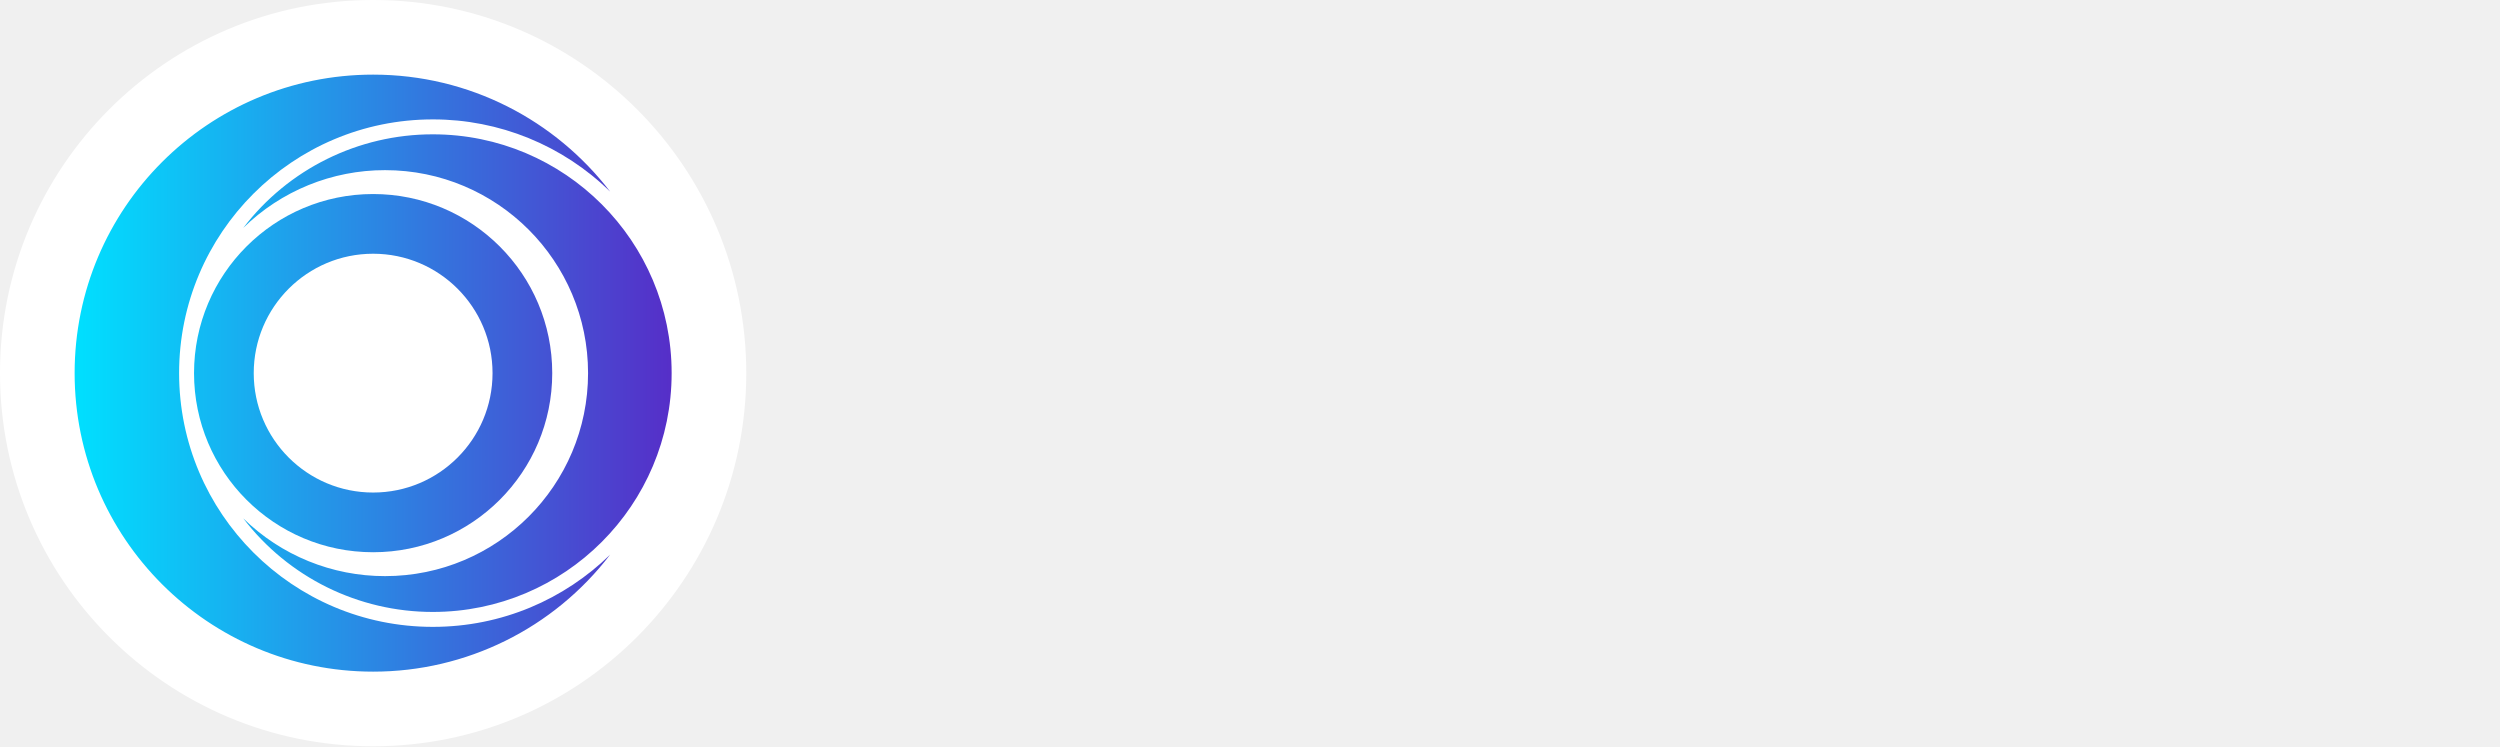
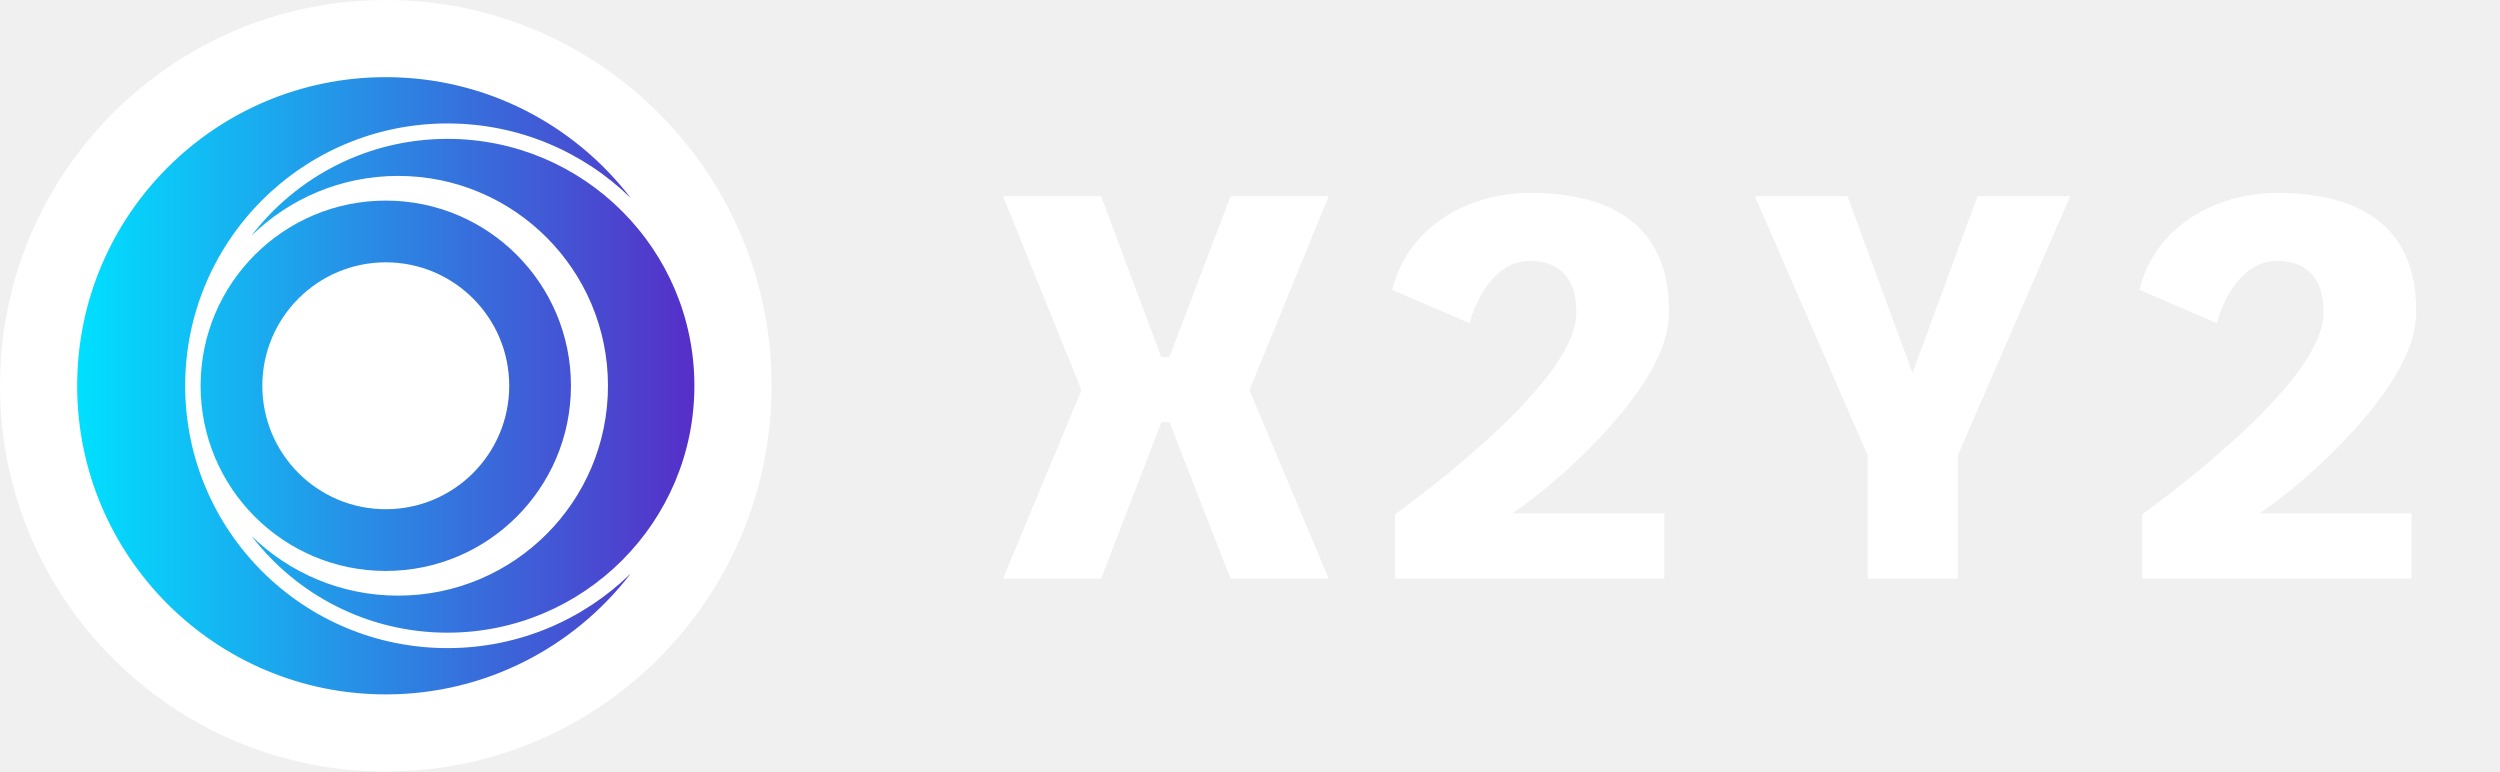
- <svg xmlns="http://www.w3.org/2000/svg" viewBox="0 0 134 40" fill="none" class="h-8 w-auto inline-block text-gray-900">
-   <path d="m52 30 4.065-9.773L52 10.17h5.085l3.116 8.343h.425L63.8 10.17h5.085l-4.108 10.057L68.884 30h-5.085l-3.173-8.116h-.41L57.084 30H52ZM72.318 30v-3.329a87.36 87.36 0 0 0 1.133-.85c.472-.358 1.001-.774 1.587-1.246a59.162 59.162 0 0 0 1.798-1.544 30.848 30.848 0 0 0 1.8-1.714 23.69 23.69 0 0 0 1.572-1.784 9.837 9.837 0 0 0 1.104-1.743c.274-.566.411-1.095.411-1.586 0-.472-.057-.878-.17-1.218a1.977 1.977 0 0 0-.496-.822 1.903 1.903 0 0 0-.75-.481 2.784 2.784 0 0 0-.963-.156c-.567 0-1.068.17-1.502.51-.425.34-.779.76-1.062 1.26a5.666 5.666 0 0 0-.581 1.46l-4.023-1.729a5.997 5.997 0 0 1 1.43-2.69 6.888 6.888 0 0 1 2.536-1.729A8.47 8.47 0 0 1 79.358 10c1.02 0 1.964.109 2.832.326.87.207 1.625.552 2.267 1.034.651.472 1.157 1.1 1.515 1.884.369.783.553 1.756.553 2.918 0 .717-.17 1.458-.51 2.223-.34.756-.789 1.506-1.346 2.252a22.208 22.208 0 0 1-1.784 2.11 33.116 33.116 0 0 1-1.87 1.814c-.614.538-1.157.987-1.63 1.346-.462.349-.788.585-.976.708h7.875V30H72.318ZM96.829 30v-6.388l-5.85-13.442h4.801l3.371 9.164 3.372-9.164h4.801l-5.821 13.442V30h-4.674ZM111.056 30v-3.329c.283-.207.661-.49 1.133-.85a70.178 70.178 0 0 0 1.586-1.246 58.8 58.8 0 0 0 1.799-1.544 30.599 30.599 0 0 0 1.799-1.714c.586-.604 1.11-1.199 1.572-1.784a9.833 9.833 0 0 0 1.105-1.743c.274-.566.411-1.095.411-1.586 0-.472-.057-.878-.17-1.218a1.976 1.976 0 0 0-.496-.822 1.908 1.908 0 0 0-.75-.481 2.791 2.791 0 0 0-.964-.156c-.566 0-1.067.17-1.501.51-.425.34-.779.76-1.062 1.26a5.65 5.65 0 0 0-.581 1.46l-4.023-1.729a5.996 5.996 0 0 1 1.431-2.69 6.892 6.892 0 0 1 2.535-1.729 8.472 8.472 0 0 1 3.216-.609c1.019 0 1.964.109 2.832.326.869.207 1.625.552 2.267 1.034.651.472 1.156 1.1 1.515 1.884.369.783.553 1.756.553 2.918 0 .717-.17 1.458-.51 2.223-.34.756-.789 1.506-1.346 2.252a22.138 22.138 0 0 1-1.785 2.11 32.844 32.844 0 0 1-1.869 1.814c-.614.538-1.157.987-1.629 1.346-.463.349-.789.585-.977.708h7.875V30h-13.966Z">
-     </path>
-   <path d="M40 20C40 8.954 31.046 0 20 0S0 8.954 0 20s8.954 20 20 20 20-8.954 20-20Z" fill="#fff" />
-   <path d="M32.704 10.272A13.556 13.556 0 0 0 23.2 6.4C15.689 6.4 9.6 12.489 9.6 20c0 7.511 6.089 13.6 13.6 13.6 3.699 0 7.052-1.476 9.504-3.872A15.974 15.974 0 0 1 20 36c-8.837 0-16-7.163-16-16S11.163 4 20 4c5.177 0 9.78 2.459 12.704 6.272Z" fill="url(#Logo_svg__a)" />
-   <path d="M13.037 27.782a10.845 10.845 0 0 0 7.603 3.098c6.009 0 10.88-4.871 10.88-10.88S26.649 9.12 20.64 9.12a10.845 10.845 0 0 0-7.603 3.098A12.78 12.78 0 0 1 23.2 7.2C30.27 7.2 36 12.93 36 20s-5.73 12.8-12.8 12.8a12.78 12.78 0 0 1-10.163-5.018Z" fill="url(#Logo_svg__b)" />
-   <path fill-rule="evenodd" clip-rule="evenodd" d="M29.6 20a9.6 9.6 0 1 1-19.2 0 9.6 9.6 0 0 1 19.2 0Zm-3.2 0a6.4 6.4 0 1 1-12.8 0 6.4 6.4 0 0 1 12.8 0Z" fill="url(#Logo_svg__c)" />
+ <svg xmlns="http://www.w3.org/2000/svg" width="1659" height="512" viewBox="0 0 1659 512" fill="none">
+   <path d="M665.6 384L717.634 258.901L665.6 130.176H730.688L770.574 236.963H776.014L816.625 130.176H881.713L829.135 258.901L881.713 384H816.625L776.014 280.113H770.756L730.688 384H665.6Z" fill="white" />
+   <path d="M925.67 384V341.394C929.296 338.735 934.131 335.109 940.174 330.515C946.218 325.922 952.986 320.604 960.48 314.561C967.974 308.397 975.649 301.809 983.506 294.799C991.483 287.788 999.158 280.476 1006.53 272.861C1014.02 265.126 1020.73 257.511 1026.66 250.017C1032.58 242.402 1037.29 234.969 1040.8 227.717C1044.3 220.465 1046.06 213.696 1046.06 207.411C1046.06 201.367 1045.33 196.17 1043.88 191.819C1042.43 187.467 1040.31 183.962 1037.53 181.303C1034.87 178.523 1031.67 176.468 1027.92 175.139C1024.3 173.809 1020.19 173.144 1015.6 173.144C1008.34 173.144 1001.94 175.32 996.378 179.671C990.939 184.023 986.406 189.401 982.78 195.807C979.275 202.092 976.797 208.317 975.347 214.482L923.857 192.363C927.12 179.067 933.224 167.584 942.168 157.915C951.113 148.245 961.93 140.872 974.622 135.796C987.434 130.599 1001.15 128 1015.78 128C1028.83 128 1040.92 129.39 1052.04 132.17C1063.16 134.829 1072.83 139.241 1081.05 145.405C1089.39 151.448 1095.85 159.486 1100.45 169.518C1105.16 179.55 1107.52 192 1107.52 206.867C1107.52 216.053 1105.34 225.541 1100.99 235.331C1096.64 245.001 1090.9 254.61 1083.77 264.159C1076.76 273.586 1069.14 282.591 1060.92 291.173C1052.82 299.634 1044.85 307.369 1036.99 314.38C1029.13 321.269 1022.18 327.01 1016.14 331.603C1010.22 336.075 1006.05 339.097 1003.63 340.668H1104.43V384H925.67Z" fill="white" />
+   <path d="M1239.41 384V302.232L1164.53 130.176H1225.99L1269.14 247.479L1312.29 130.176H1373.75L1299.24 302.232V384H1239.41Z" fill="white" />
+   <path d="M1421.51 384V341.394C1425.14 338.735 1429.98 335.109 1436.02 330.515C1442.06 325.922 1448.83 320.604 1456.33 314.561C1463.82 308.397 1471.49 301.809 1479.35 294.799C1487.33 287.788 1495 280.476 1502.38 272.861C1509.87 265.126 1516.58 257.511 1522.5 250.017C1528.42 242.402 1533.14 234.969 1536.64 227.717C1540.15 220.465 1541.9 213.696 1541.9 207.411C1541.9 201.367 1541.17 196.17 1539.72 191.819C1538.27 187.467 1536.16 183.962 1533.38 181.303C1530.72 178.523 1527.52 176.468 1523.77 175.139C1520.14 173.809 1516.03 173.144 1511.44 173.144C1504.19 173.144 1497.78 175.32 1492.22 179.671C1486.78 184.023 1482.25 189.401 1478.63 195.807C1475.12 202.092 1472.64 208.317 1471.19 214.482L1419.7 192.363C1422.97 179.067 1429.07 167.584 1438.01 157.915C1446.96 148.245 1457.78 140.872 1470.47 135.796C1483.28 130.599 1497 128 1511.62 128C1524.68 128 1536.76 129.39 1547.88 132.17C1559 134.829 1568.67 139.241 1576.89 145.405C1585.23 151.448 1591.7 159.486 1596.29 169.518C1601.01 179.55 1603.36 192 1603.36 206.867C1603.36 216.053 1601.19 225.541 1596.84 235.331C1592.48 245.001 1586.74 254.61 1579.61 264.159C1572.6 273.586 1564.99 282.591 1556.77 291.173C1548.67 299.634 1540.69 307.369 1532.84 314.38C1524.98 321.269 1518.03 327.01 1511.99 331.603C1506.06 336.075 1501.89 339.097 1499.48 340.668H1600.28V384H1421.51Z" fill="white" />
+   <g clip-path="url(#clip0_1091_63)">
+     <path d="M512 256C512 114.615 397.385 0 256 0C114.615 0 0 114.615 0 256C0 397.385 114.615 512 256 512C397.385 512 512 397.385 512 256Z" fill="white" />
+     <path d="M418.612 131.483C387.231 100.818 344.302 81.92 296.96 81.92C200.818 81.92 122.88 159.858 122.88 256C122.88 352.142 200.818 430.08 296.96 430.08C344.302 430.08 387.231 411.182 418.612 380.517C381.179 429.329 322.264 460.8 256 460.8C142.892 460.8 51.2 369.108 51.2 256C51.2 142.892 142.892 51.2 256 51.2C322.264 51.2 381.179 82.671 418.612 131.483Z" fill="url(#paint0_linear_1091_63)" />
+     <path d="M166.87 355.615C191.976 380.146 226.318 395.264 264.192 395.264C341.106 395.264 403.456 332.914 403.456 256C403.456 179.086 341.106 116.736 264.192 116.736C226.318 116.736 191.976 131.854 166.87 156.385C196.817 117.337 243.948 92.16 296.96 92.16C387.446 92.16 460.8 165.514 460.8 256C460.8 346.486 387.446 419.84 296.96 419.84C243.948 419.84 196.817 394.662 166.87 355.615Z" fill="url(#paint1_linear_1091_63)" />
+     <path fill-rule="evenodd" clip-rule="evenodd" d="M378.88 256C378.88 323.864 323.864 378.88 256 378.88C188.136 378.88 133.12 323.864 133.12 256C133.12 188.136 188.136 133.12 256 133.12C323.864 133.12 378.88 188.136 378.88 256ZM337.92 256C337.92 301.243 301.243 337.92 256 337.92C210.757 337.92 174.08 301.243 174.08 256C174.08 210.757 210.757 174.08 256 174.08C301.243 174.08 337.92 210.757 337.92 256Z" fill="url(#paint2_linear_1091_63)" />
+   </g>
  <defs>
-     <linearGradient id="Logo_svg__a" x1="4" y1="19.448" x2="36" y2="19.448" gradientUnits="userSpaceOnUse">
+     <linearGradient id="paint0_linear_1091_63" x1="51.2" y1="248.938" x2="460.8" y2="248.938" gradientUnits="userSpaceOnUse">
      <stop stop-color="#00E0FF" />
      <stop offset="1" stop-color="#562EC8" />
    </linearGradient>
-     <linearGradient id="Logo_svg__b" x1="4" y1="19.448" x2="36" y2="19.448" gradientUnits="userSpaceOnUse">
+     <linearGradient id="paint1_linear_1091_63" x1="51.2" y1="248.938" x2="460.8" y2="248.938" gradientUnits="userSpaceOnUse">
      <stop stop-color="#00E0FF" />
      <stop offset="1" stop-color="#562EC8" />
    </linearGradient>
-     <linearGradient id="Logo_svg__c" x1="4" y1="19.448" x2="36" y2="19.448" gradientUnits="userSpaceOnUse">
+     <linearGradient id="paint2_linear_1091_63" x1="51.2" y1="248.938" x2="460.8" y2="248.938" gradientUnits="userSpaceOnUse">
      <stop stop-color="#00E0FF" />
      <stop offset="1" stop-color="#562EC8" />
    </linearGradient>
+     <clipPath id="clip0_1091_63">
+       <rect width="512" height="512" fill="white" />
+     </clipPath>
  </defs>
</svg>
